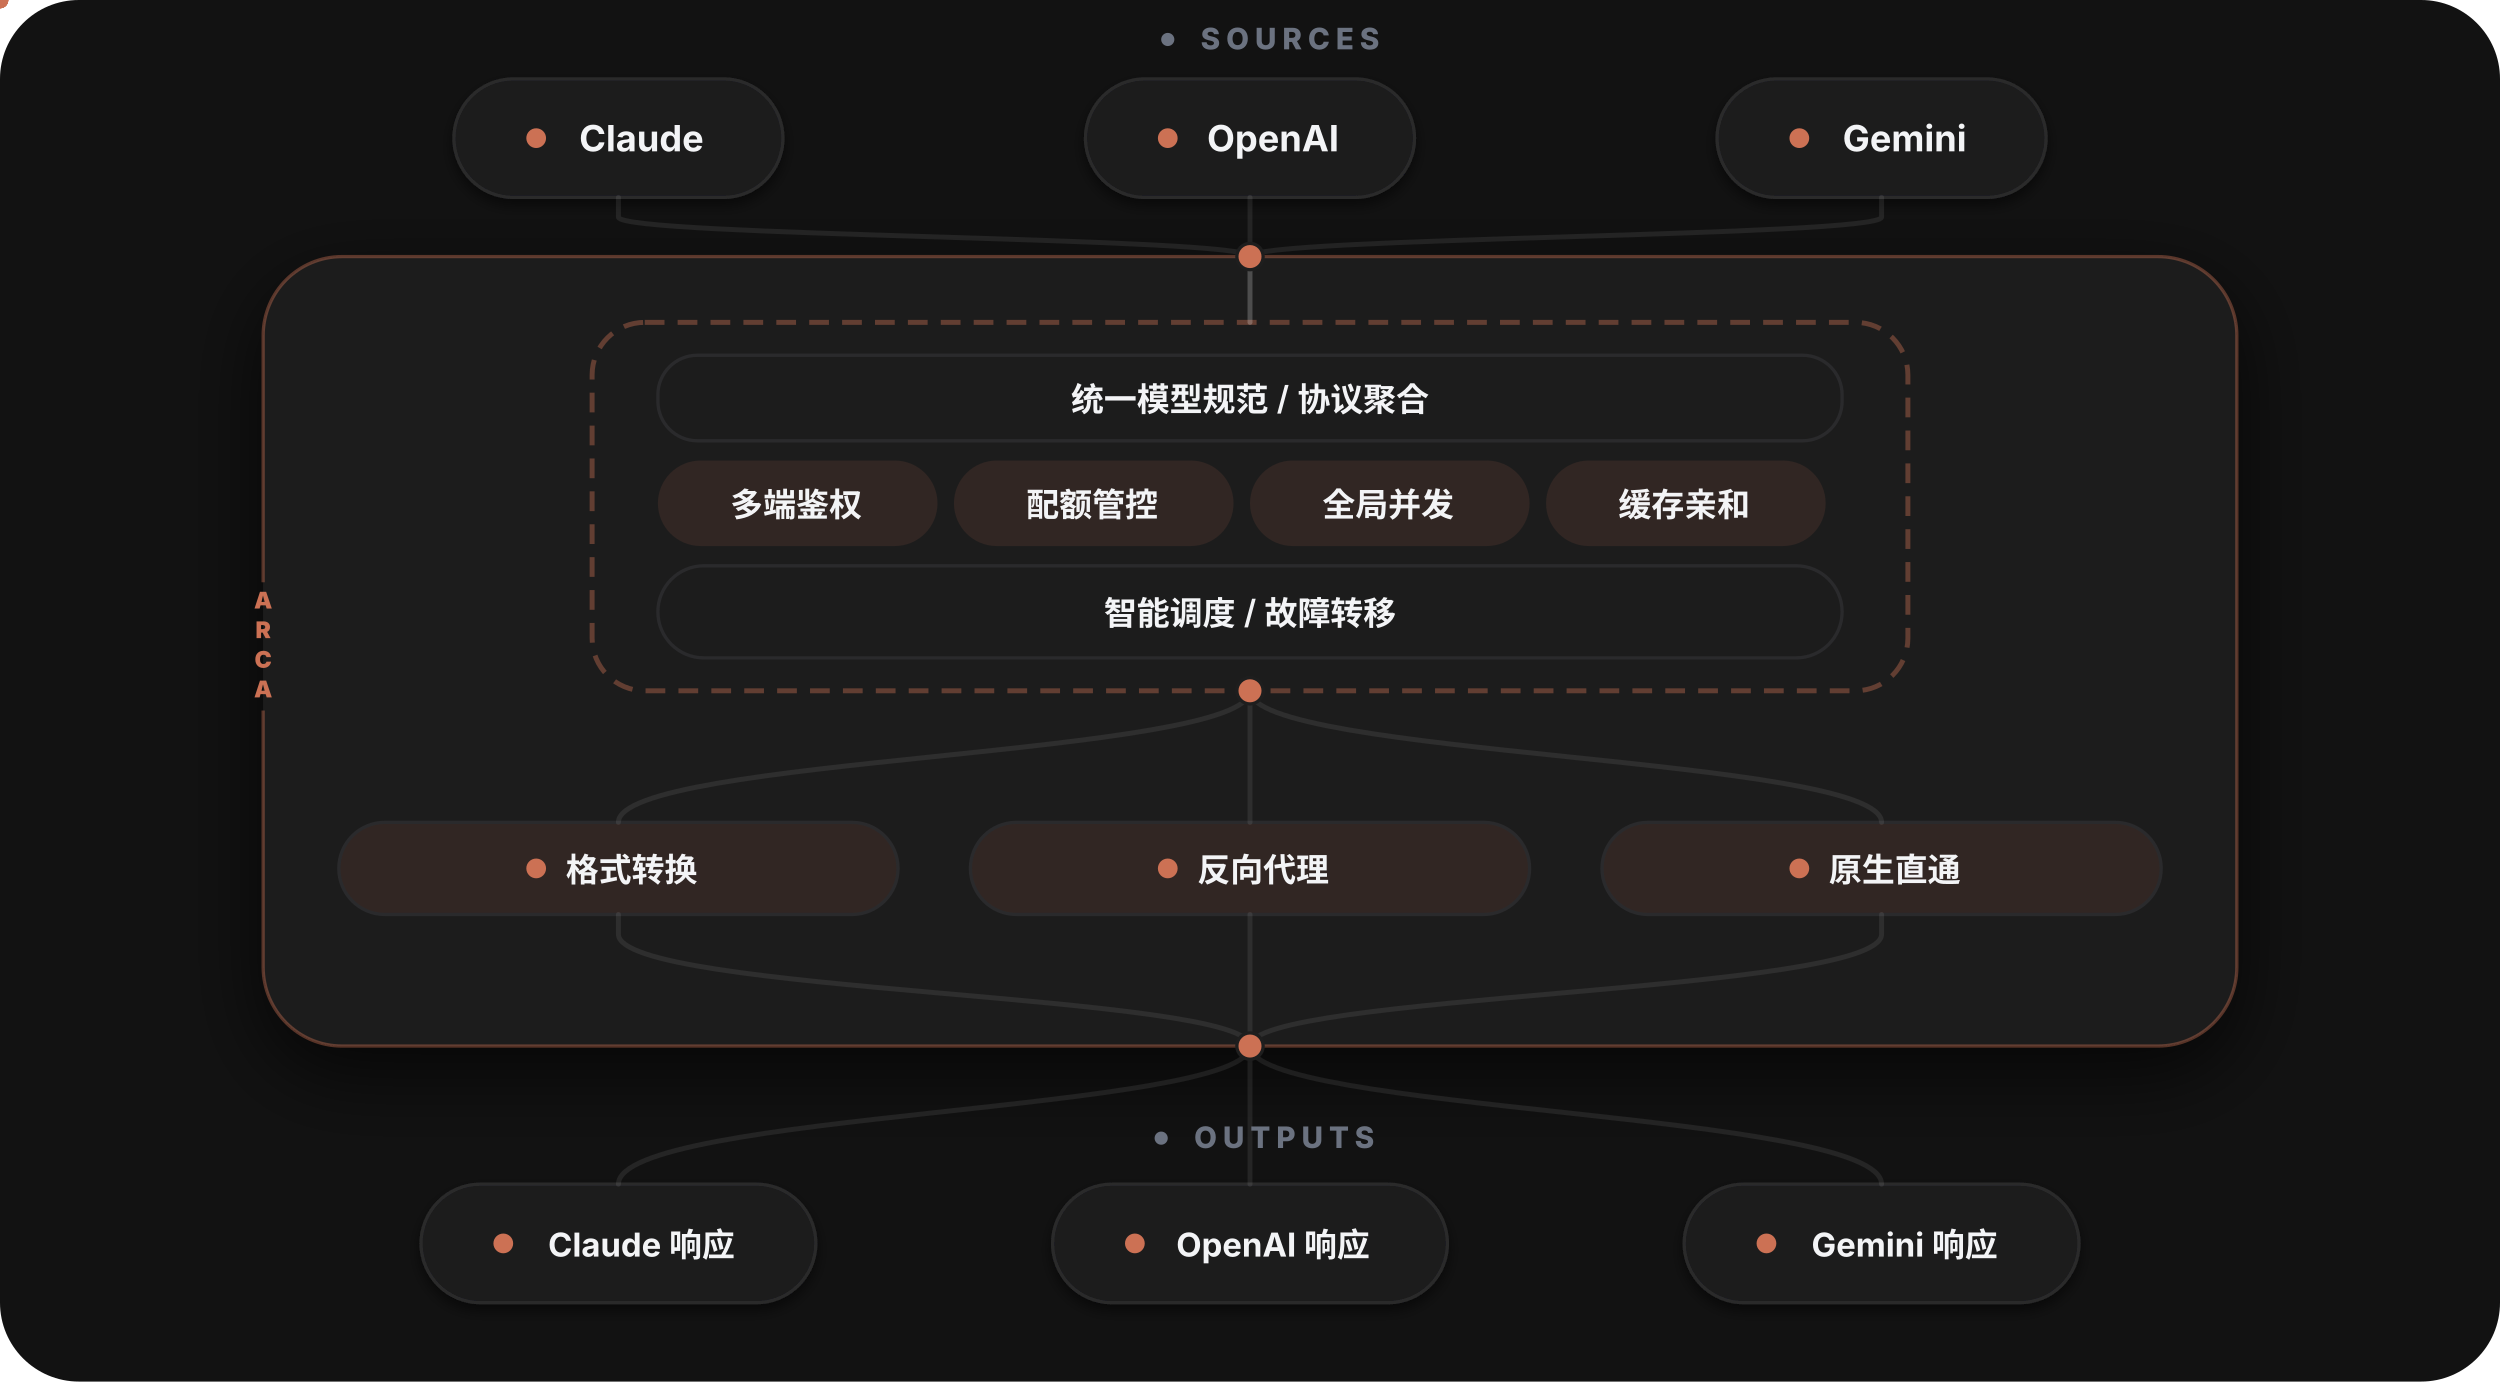
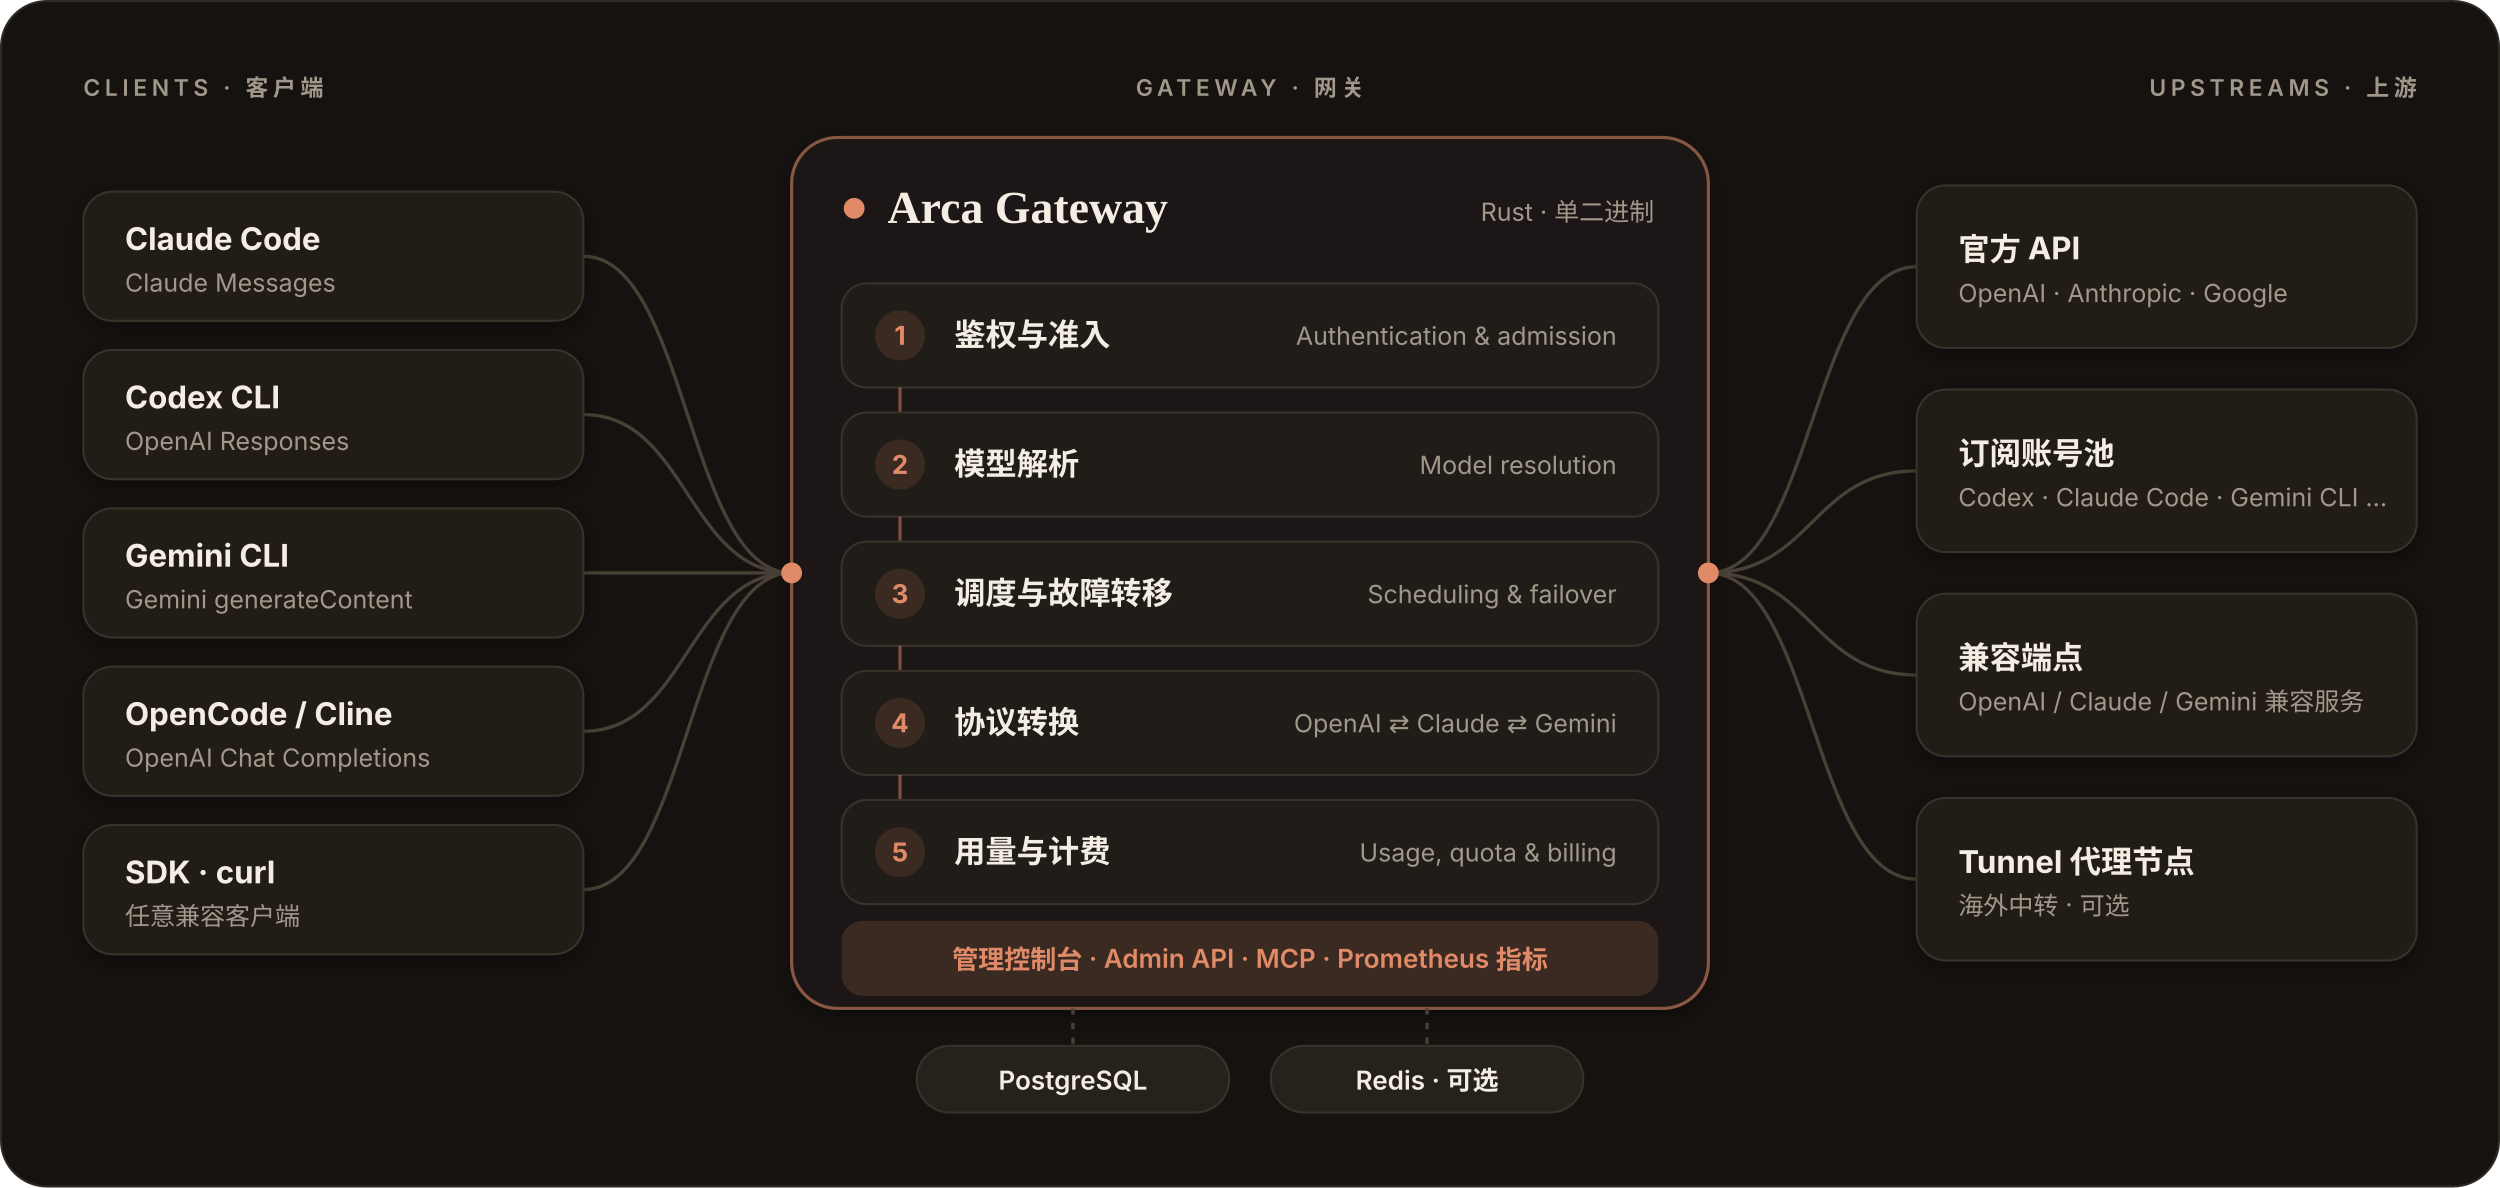
- <svg xmlns="http://www.w3.org/2000/svg" viewBox="0 0 760 420" width="760" height="420" font-family="'Inter', system-ui, -apple-system, sans-serif">
+ <svg xmlns="http://www.w3.org/2000/svg" viewBox="0 0 1200 570" width="1200" height="570" font-family="Inter,system-ui,-apple-system,'Segoe UI','PingFang SC','Noto Sans SC','Microsoft YaHei',sans-serif" role="img" aria-labelledby="t d">
  <defs>
-     <filter id="shadow-sm" x="-10%" y="-10%" width="120%" height="130%">
-       <feDropShadow dx="0" dy="2" stdDeviation="2" flood-opacity="0.5" />
+     <filter id="sh" x="-10%" y="-10%" width="120%" height="140%">
+       <feDropShadow dx="0" dy="3" stdDeviation="5" flood-color="rgba(0,0,0,.35)" />
    </filter>
-     <filter id="shadow-lg" x="-10%" y="-10%" width="120%" height="130%">
-       <feDropShadow dx="0" dy="8" stdDeviation="12" flood-opacity="0.7" />
-     </filter>
-     <clipPath id="gateway-clip">
-       <path d="M 0 0 h 760 v 420 H 0 Z M 74 177 v 39 h 12 v -39 Z" clip-rule="evenodd" />
-     </clipPath>
  </defs>
-   <rect width="760" height="420" rx="24" fill="#121212" />
-   <rect x="138" y="24" width="100" height="36" rx="18" fill="#1a1a1c" stroke="#2a2a2c" filter="url(#shadow-sm)" />
-   <circle cx="163" cy="42" r="3" fill="#cc7154" />
-   <text x="195" y="46" font-size="11" font-weight="700" fill="#f3f4f6" text-anchor="middle">Claude</text>
-   <rect x="330" y="24" width="100" height="36" rx="18" fill="#1a1a1c" stroke="#2a2a2c" filter="url(#shadow-sm)" />
-   <circle cx="355" cy="42" r="3" fill="#cc7154" />
-   <text x="387" y="46" font-size="11" font-weight="700" fill="#f3f4f6" text-anchor="middle">OpenAI</text>
-   <rect x="522" y="24" width="100" height="36" rx="18" fill="#1a1a1c" stroke="#2a2a2c" filter="url(#shadow-sm)" />
-   <circle cx="547" cy="42" r="3" fill="#cc7154" />
-   <text x="579" y="46" font-size="11" font-weight="700" fill="#f3f4f6" text-anchor="middle">Gemini</text>
-   <rect x="128" y="360" width="120" height="36" rx="18" fill="#1a1a1c" stroke="#2a2a2c" filter="url(#shadow-sm)" />
-   <circle cx="153" cy="378" r="3" fill="#cc7154" />
-   <text x="195" y="382" font-size="10" font-weight="700" fill="#f3f4f6" text-anchor="middle">Claude 响应</text>
-   <rect x="320" y="360" width="120" height="36" rx="18" fill="#1a1a1c" stroke="#2a2a2c" filter="url(#shadow-sm)" />
-   <circle cx="345" cy="378" r="3" fill="#cc7154" />
-   <text x="387" y="382" font-size="10" font-weight="700" fill="#f3f4f6" text-anchor="middle">OpenAI 响应</text>
-   <rect x="512" y="360" width="120" height="36" rx="18" fill="#1a1a1c" stroke="#2a2a2c" filter="url(#shadow-sm)" />
-   <circle cx="537" cy="378" r="3" fill="#cc7154" />
-   <text x="579" y="382" font-size="10" font-weight="700" fill="#f3f4f6" text-anchor="middle">Gemini 响应</text>
-   <rect x="80" y="78" width="600" height="240" rx="24" fill="#1a1a1c" filter="url(#shadow-lg)" />
-   <rect x="80" y="78" width="600" height="240" rx="24" fill="none" stroke="rgba(204,113,84,0.4)" clip-path="url(#gateway-clip)" />
-   <g transform="translate(80, 185)" font-size="7" font-weight="900" fill="#cc7154" text-anchor="middle">
-     <text x="0" y="0">A</text>
-     <text x="0" y="9">R</text>
-     <text x="0" y="18">C</text>
-     <text x="0" y="27">A</text>
-   </g>
-   <rect x="180" y="98" width="400" height="112" rx="16" fill="none" stroke="rgba(204,113,84,0.4)" stroke-width="1.5" stroke-dasharray="6 4" />
-   <rect x="200" y="108" width="360" height="26" rx="12" fill="none" stroke="#2a2a2c" />
-   <text x="380" y="125" font-size="10" font-weight="600" fill="#f3f4f6" text-anchor="middle">统一模型规范 / 协议聚合</text>
-   <rect x="200" y="140" width="85" height="26" rx="13" fill="rgba(204,113,84,0.12)" />
-   <text x="242" y="157" font-size="10" font-weight="600" fill="#f3f4f6" text-anchor="middle">多端鉴权</text>
-   <rect x="290" y="140" width="85" height="26" rx="13" fill="rgba(204,113,84,0.12)" />
-   <text x="332" y="157" font-size="10" font-weight="600" fill="#f3f4f6" text-anchor="middle">配额管控</text>
-   <rect x="380" y="140" width="85" height="26" rx="13" fill="rgba(204,113,84,0.12)" />
-   <text x="422" y="157" font-size="10" font-weight="600" fill="#f3f4f6" text-anchor="middle">全局并发</text>
-   <rect x="470" y="140" width="85" height="26" rx="13" fill="rgba(204,113,84,0.12)" />
-   <text x="512" y="157" font-size="10" font-weight="600" fill="#f3f4f6" text-anchor="middle">缓存亲和</text>
-   <rect x="200" y="172" width="360" height="28" rx="14" fill="none" stroke="#2a2a2c" />
-   <text x="380" y="190" font-size="10" font-weight="600" fill="#f3f4f6" text-anchor="middle">智能调度 / 故障转移</text>
-   <rect x="103" y="250" width="170" height="28" rx="14" fill="rgba(204,113,84,0.12)" stroke="#2a2a2c" />
-   <circle cx="163" cy="264" r="3" fill="#cc7154" />
-   <text x="192" y="268" font-size="10" font-weight="700" fill="#f3f4f6" text-anchor="middle">格式转换</text>
-   <rect x="295" y="250" width="170" height="28" rx="14" fill="rgba(204,113,84,0.12)" stroke="#2a2a2c" />
-   <circle cx="355" cy="264" r="3" fill="#cc7154" />
-   <text x="384" y="268" font-size="10" font-weight="700" fill="#f3f4f6" text-anchor="middle">反向代理</text>
-   <rect x="487" y="250" width="170" height="28" rx="14" fill="rgba(204,113,84,0.12)" stroke="#2a2a2c" />
-   <circle cx="547" cy="264" r="3" fill="#cc7154" />
-   <text x="576" y="268" font-size="10" font-weight="700" fill="#f3f4f6" text-anchor="middle">原生直通</text>
-   <g stroke="rgba(255,255,255,0.08)" stroke-width="1.5" fill="none" stroke-linecap="round">
-     <path id="f-in-1" d="M 188 60 L 188 66 C 188 72, 380 72, 380 78 L 380 98" />
-     <path id="f-in-2" d="M 380 60 L 380 98" />
-     <path id="f-in-3" d="M 572 60 L 572 66 C 572 72, 380 72, 380 78 L 380 98" />
-     <path id="f-sL" d="M 380 210 C 380 230, 188 230, 188 250" />
-     <path id="f-sM" d="M 380 210 L 380 250" />
-     <path id="f-sR" d="M 380 210 C 380 230, 572 230, 572 250" />
-     <path id="f-oL" d="M 188 278 L 188 284 C 188 302, 380 302, 380 318" />
-     <path id="f-oM" d="M 380 278 L 380 318" />
-     <path id="f-oR" d="M 572 278 L 572 284 C 572 302, 380 302, 380 318" />
-     <path id="f-oL2" d="M 380 318 C 380 338, 188 338, 188 360" />
-     <path id="f-oM2" d="M 380 318 L 380 360" />
-     <path id="f-oR2" d="M 380 318 C 380 338, 572 338, 572 360" />
+   <rect x=".5" y=".5" width="1199" height="569" rx="22" fill="#151210" stroke="#2f2923" />
+   <text x="40" y="46" font-size="11" font-weight="600" letter-spacing="2.2" fill="#a1978a" text-anchor="start">CLIENTS · 客户端</text>
+   <text x="600" y="46" font-size="11" font-weight="600" letter-spacing="2.2" fill="#a1978a" text-anchor="middle">GATEWAY · 网关</text>
+   <text x="1160" y="46" font-size="11" font-weight="600" letter-spacing="2.2" fill="#a1978a" text-anchor="end">UPSTREAMS · 上游</text>
+   <path d="M280 123.0 C330 123.0, 330 275.0, 380 275.0" fill="none" stroke="#4a4136" stroke-width="1.6" />
+   <path d="M280 199.0 C330 199.0, 330 275.0, 380 275.0" fill="none" stroke="#4a4136" stroke-width="1.6" />
+   <path d="M280 275.0 C330 275.0, 330 275.0, 380 275.0" fill="none" stroke="#4a4136" stroke-width="1.6" />
+   <path d="M280 351.0 C330 351.0, 330 275.0, 380 275.0" fill="none" stroke="#4a4136" stroke-width="1.6" />
+   <path d="M280 427.0 C330 427.0, 330 275.0, 380 275.0" fill="none" stroke="#4a4136" stroke-width="1.6" />
+   <path d="M820 275.0 C870 275.0, 870 128.0, 920 128.0" fill="none" stroke="#4a4136" stroke-width="1.6" />
+   <path d="M820 275.0 C870 275.0, 870 226.0, 920 226.0" fill="none" stroke="#4a4136" stroke-width="1.6" />
+   <path d="M820 275.0 C870 275.0, 870 324.0, 920 324.0" fill="none" stroke="#4a4136" stroke-width="1.6" />
+   <path d="M820 275.0 C870 275.0, 870 422.0, 920 422.0" fill="none" stroke="#4a4136" stroke-width="1.6" />
+   <rect x="380" y="66" width="440" height="418" rx="22" fill="#1b1713" stroke="#e08a68" stroke-opacity=".55" stroke-width="1.5" filter="url(#sh)" />
+   <circle cx="410" cy="100" r="5" fill="#e08a68" />
+   <text x="426" y="107" font-family="'Tiempos Text',Georgia,'Times New Roman',serif" font-size="22" font-weight="700" fill="#f3ede3">Arca Gateway</text>
+   <text x="794" y="106" font-size="12" fill="#a1978a" text-anchor="end">Rust · 单二进制</text>
+   <rect x="404" y="136" width="392" height="50" rx="12" fill="#201c17" stroke="#38322a" />
+   <circle cx="432" cy="161.0" r="12" fill="#3a2a22" />
+   <text x="432" y="165.5" font-size="12.5" font-weight="700" fill="#e08a68" text-anchor="middle">1</text>
+   <text x="458" y="166.0" font-size="15" font-weight="650" fill="#f3ede3">鉴权与准入</text>
+   <text x="776" y="165.5" font-size="12" fill="#a1978a" text-anchor="end">Authentication &amp; admission</text>
+   <path d="M432 186 v12" stroke="#e08a68" stroke-opacity=".5" stroke-width="1.5" />
+   <rect x="404" y="198" width="392" height="50" rx="12" fill="#201c17" stroke="#38322a" />
+   <circle cx="432" cy="223.0" r="12" fill="#3a2a22" />
+   <text x="432" y="227.5" font-size="12.5" font-weight="700" fill="#e08a68" text-anchor="middle">2</text>
+   <text x="458" y="228.0" font-size="15" font-weight="650" fill="#f3ede3">模型解析</text>
+   <text x="776" y="227.5" font-size="12" fill="#a1978a" text-anchor="end">Model resolution</text>
+   <path d="M432 248 v12" stroke="#e08a68" stroke-opacity=".5" stroke-width="1.5" />
+   <rect x="404" y="260" width="392" height="50" rx="12" fill="#201c17" stroke="#38322a" />
+   <circle cx="432" cy="285.0" r="12" fill="#3a2a22" />
+   <text x="432" y="289.5" font-size="12.5" font-weight="700" fill="#e08a68" text-anchor="middle">3</text>
+   <text x="458" y="290.0" font-size="15" font-weight="650" fill="#f3ede3">调度与故障转移</text>
+   <text x="776" y="289.5" font-size="12" fill="#a1978a" text-anchor="end">Scheduling &amp; failover</text>
+   <path d="M432 310 v12" stroke="#e08a68" stroke-opacity=".5" stroke-width="1.5" />
+   <rect x="404" y="322" width="392" height="50" rx="12" fill="#201c17" stroke="#38322a" />
+   <circle cx="432" cy="347.0" r="12" fill="#3a2a22" />
+   <text x="432" y="351.5" font-size="12.5" font-weight="700" fill="#e08a68" text-anchor="middle">4</text>
+   <text x="458" y="352.0" font-size="15" font-weight="650" fill="#f3ede3">协议转换</text>
+   <text x="776" y="351.5" font-size="12" fill="#a1978a" text-anchor="end">OpenAI ⇄ Claude ⇄ Gemini</text>
+   <path d="M432 372 v12" stroke="#e08a68" stroke-opacity=".5" stroke-width="1.5" />
+   <rect x="404" y="384" width="392" height="50" rx="12" fill="#201c17" stroke="#38322a" />
+   <circle cx="432" cy="409.0" r="12" fill="#3a2a22" />
+   <text x="432" y="413.5" font-size="12.5" font-weight="700" fill="#e08a68" text-anchor="middle">5</text>
+   <text x="458" y="414.0" font-size="15" font-weight="650" fill="#f3ede3">用量与计费</text>
+   <text x="776" y="413.5" font-size="12" fill="#a1978a" text-anchor="end">Usage, quota &amp; billing</text>
+   <rect x="404" y="442" width="392" height="36" rx="10" fill="#3a2a22" />
+   <text x="600.0" y="465" font-size="12.5" fill="#e08a68" font-weight="600" text-anchor="middle">管理控制台 · Admin API · MCP · Prometheus 指标</text>
+   <path d="M515 484 v18" stroke="#4a4136" stroke-width="1.6" stroke-dasharray="3 4" />
+   <rect x="440" y="502" width="150" height="32" rx="16" fill="#26211b" stroke="#38322a" />
+   <text x="515" y="523" font-size="12.5" font-weight="600" fill="#f3ede3" text-anchor="middle">PostgreSQL</text>
+   <path d="M685 484 v18" stroke="#4a4136" stroke-width="1.6" stroke-dasharray="3 4" />
+   <rect x="610" y="502" width="150" height="32" rx="16" fill="#26211b" stroke="#38322a" />
+   <text x="685" y="523" font-size="12.5" font-weight="600" fill="#f3ede3" text-anchor="middle">Redis · 可选</text>
+   <g>
+     <rect x="40" y="92.0" width="240" height="62" rx="14" fill="#201c17" stroke="#38322a" filter="url(#sh)" />
+     <text x="60" y="120.0" font-size="15" font-weight="650" fill="#f3ede3">Claude Code</text>
+     <text x="60" y="140.0" font-size="12" fill="#a1978a">Claude Messages</text>
  </g>
  <g>
-     <circle r="2.5" fill="#cc7154">
-       <animateMotion dur="2.2s" repeatCount="indefinite">
-         <mpath href="#f-in-1" />
-       </animateMotion>
-     </circle>
-     <circle r="2.5" fill="#cc7154">
-       <animateMotion dur="2.2s" repeatCount="indefinite">
-         <mpath href="#f-in-3" />
-       </animateMotion>
-     </circle>
-     <circle r="2.5" fill="#cc7154">
-       <animateMotion dur="1.4s" repeatCount="indefinite">
-         <mpath href="#f-sL" />
-       </animateMotion>
-     </circle>
-     <circle r="2.5" fill="#cc7154">
-       <animateMotion dur="1.4s" repeatCount="indefinite">
-         <mpath href="#f-sR" />
-       </animateMotion>
-     </circle>
-     <circle r="2.5" fill="#cc7154">
-       <animateMotion dur="1.4s" repeatCount="indefinite">
-         <mpath href="#f-oL" />
-       </animateMotion>
-     </circle>
-     <circle r="2.5" fill="#cc7154">
-       <animateMotion dur="1.4s" repeatCount="indefinite">
-         <mpath href="#f-oR" />
-       </animateMotion>
-     </circle>
-     <circle r="2.5" fill="#cc7154">
-       <animateMotion dur="1.2s" repeatCount="indefinite">
-         <mpath href="#f-oL2" />
-       </animateMotion>
-     </circle>
-     <circle r="2.5" fill="#cc7154">
-       <animateMotion dur="1.2s" repeatCount="indefinite">
-         <mpath href="#f-oR2" />
-       </animateMotion>
-     </circle>
-   </g>
-   <circle cx="380" cy="78" r="4" fill="#cc7154" stroke="#1e1e1e" />
-   <circle cx="380" cy="210" r="4" fill="#cc7154" stroke="#1e1e1e" />
-   <circle cx="380" cy="318" r="4" fill="#cc7154" stroke="#1e1e1e" />
-   <g>
-     <circle cx="355" cy="12" r="2" fill="#6b7280" />
-     <text x="365" y="15" font-size="9" font-weight="800" letter-spacing="0.2em" fill="#6b7280">SOURCES</text>
+     <rect x="40" y="168.0" width="240" height="62" rx="14" fill="#201c17" stroke="#38322a" filter="url(#sh)" />
+     <text x="60" y="196.0" font-size="15" font-weight="650" fill="#f3ede3">Codex CLI</text>
+     <text x="60" y="216.0" font-size="12" fill="#a1978a">OpenAI Responses</text>
  </g>
  <g>
-     <circle cx="353" cy="346" r="2" fill="#6b7280" />
-     <text x="363" y="349" font-size="9" font-weight="800" letter-spacing="0.2em" fill="#6b7280">OUTPUTS</text>
+     <rect x="40" y="244.0" width="240" height="62" rx="14" fill="#201c17" stroke="#38322a" filter="url(#sh)" />
+     <text x="60" y="272.0" font-size="15" font-weight="650" fill="#f3ede3">Gemini CLI</text>
+     <text x="60" y="292.0" font-size="12" fill="#a1978a">Gemini generateContent</text>
  </g>
+   <g>
+     <rect x="40" y="320.0" width="240" height="62" rx="14" fill="#201c17" stroke="#38322a" filter="url(#sh)" />
+     <text x="60" y="348.0" font-size="15" font-weight="650" fill="#f3ede3">OpenCode / Cline</text>
+     <text x="60" y="368.0" font-size="12" fill="#a1978a">OpenAI Chat Completions</text>
+   </g>
+   <g>
+     <rect x="40" y="396.0" width="240" height="62" rx="14" fill="#201c17" stroke="#38322a" filter="url(#sh)" />
+     <text x="60" y="424.0" font-size="15" font-weight="650" fill="#f3ede3">SDK · curl</text>
+     <text x="60" y="444.0" font-size="12" fill="#a1978a">任意兼容客户端</text>
+   </g>
+   <g>
+     <rect x="920" y="89.0" width="240" height="78" rx="14" fill="#201c17" stroke="#38322a" filter="url(#sh)" />
+     <text x="940" y="125.0" font-size="15" font-weight="650" fill="#f3ede3">官方 API</text>
+     <text x="940" y="145.0" font-size="12" fill="#a1978a">OpenAI · Anthropic · Google</text>
+   </g>
+   <g>
+     <rect x="920" y="187.0" width="240" height="78" rx="14" fill="#201c17" stroke="#38322a" filter="url(#sh)" />
+     <text x="940" y="223.0" font-size="15" font-weight="650" fill="#f3ede3">订阅账号池</text>
+     <text x="940" y="243.0" font-size="12" fill="#a1978a">Codex · Claude Code · Gemini CLI …</text>
+   </g>
+   <g>
+     <rect x="920" y="285.0" width="240" height="78" rx="14" fill="#201c17" stroke="#38322a" filter="url(#sh)" />
+     <text x="940" y="321.0" font-size="15" font-weight="650" fill="#f3ede3">兼容端点</text>
+     <text x="940" y="341.0" font-size="12" fill="#a1978a">OpenAI / Claude / Gemini 兼容服务</text>
+   </g>
+   <g>
+     <rect x="920" y="383.0" width="240" height="78" rx="14" fill="#201c17" stroke="#38322a" filter="url(#sh)" />
+     <text x="940" y="419.0" font-size="15" font-weight="650" fill="#f3ede3">Tunnel 代理节点</text>
+     <text x="940" y="439.0" font-size="12" fill="#a1978a">海外中转 · 可选</text>
+   </g>
+   <circle cx="380" cy="275.0" r="5" fill="#e08a68" />
+   <circle cx="820" cy="275.0" r="5" fill="#e08a68" />
</svg>
